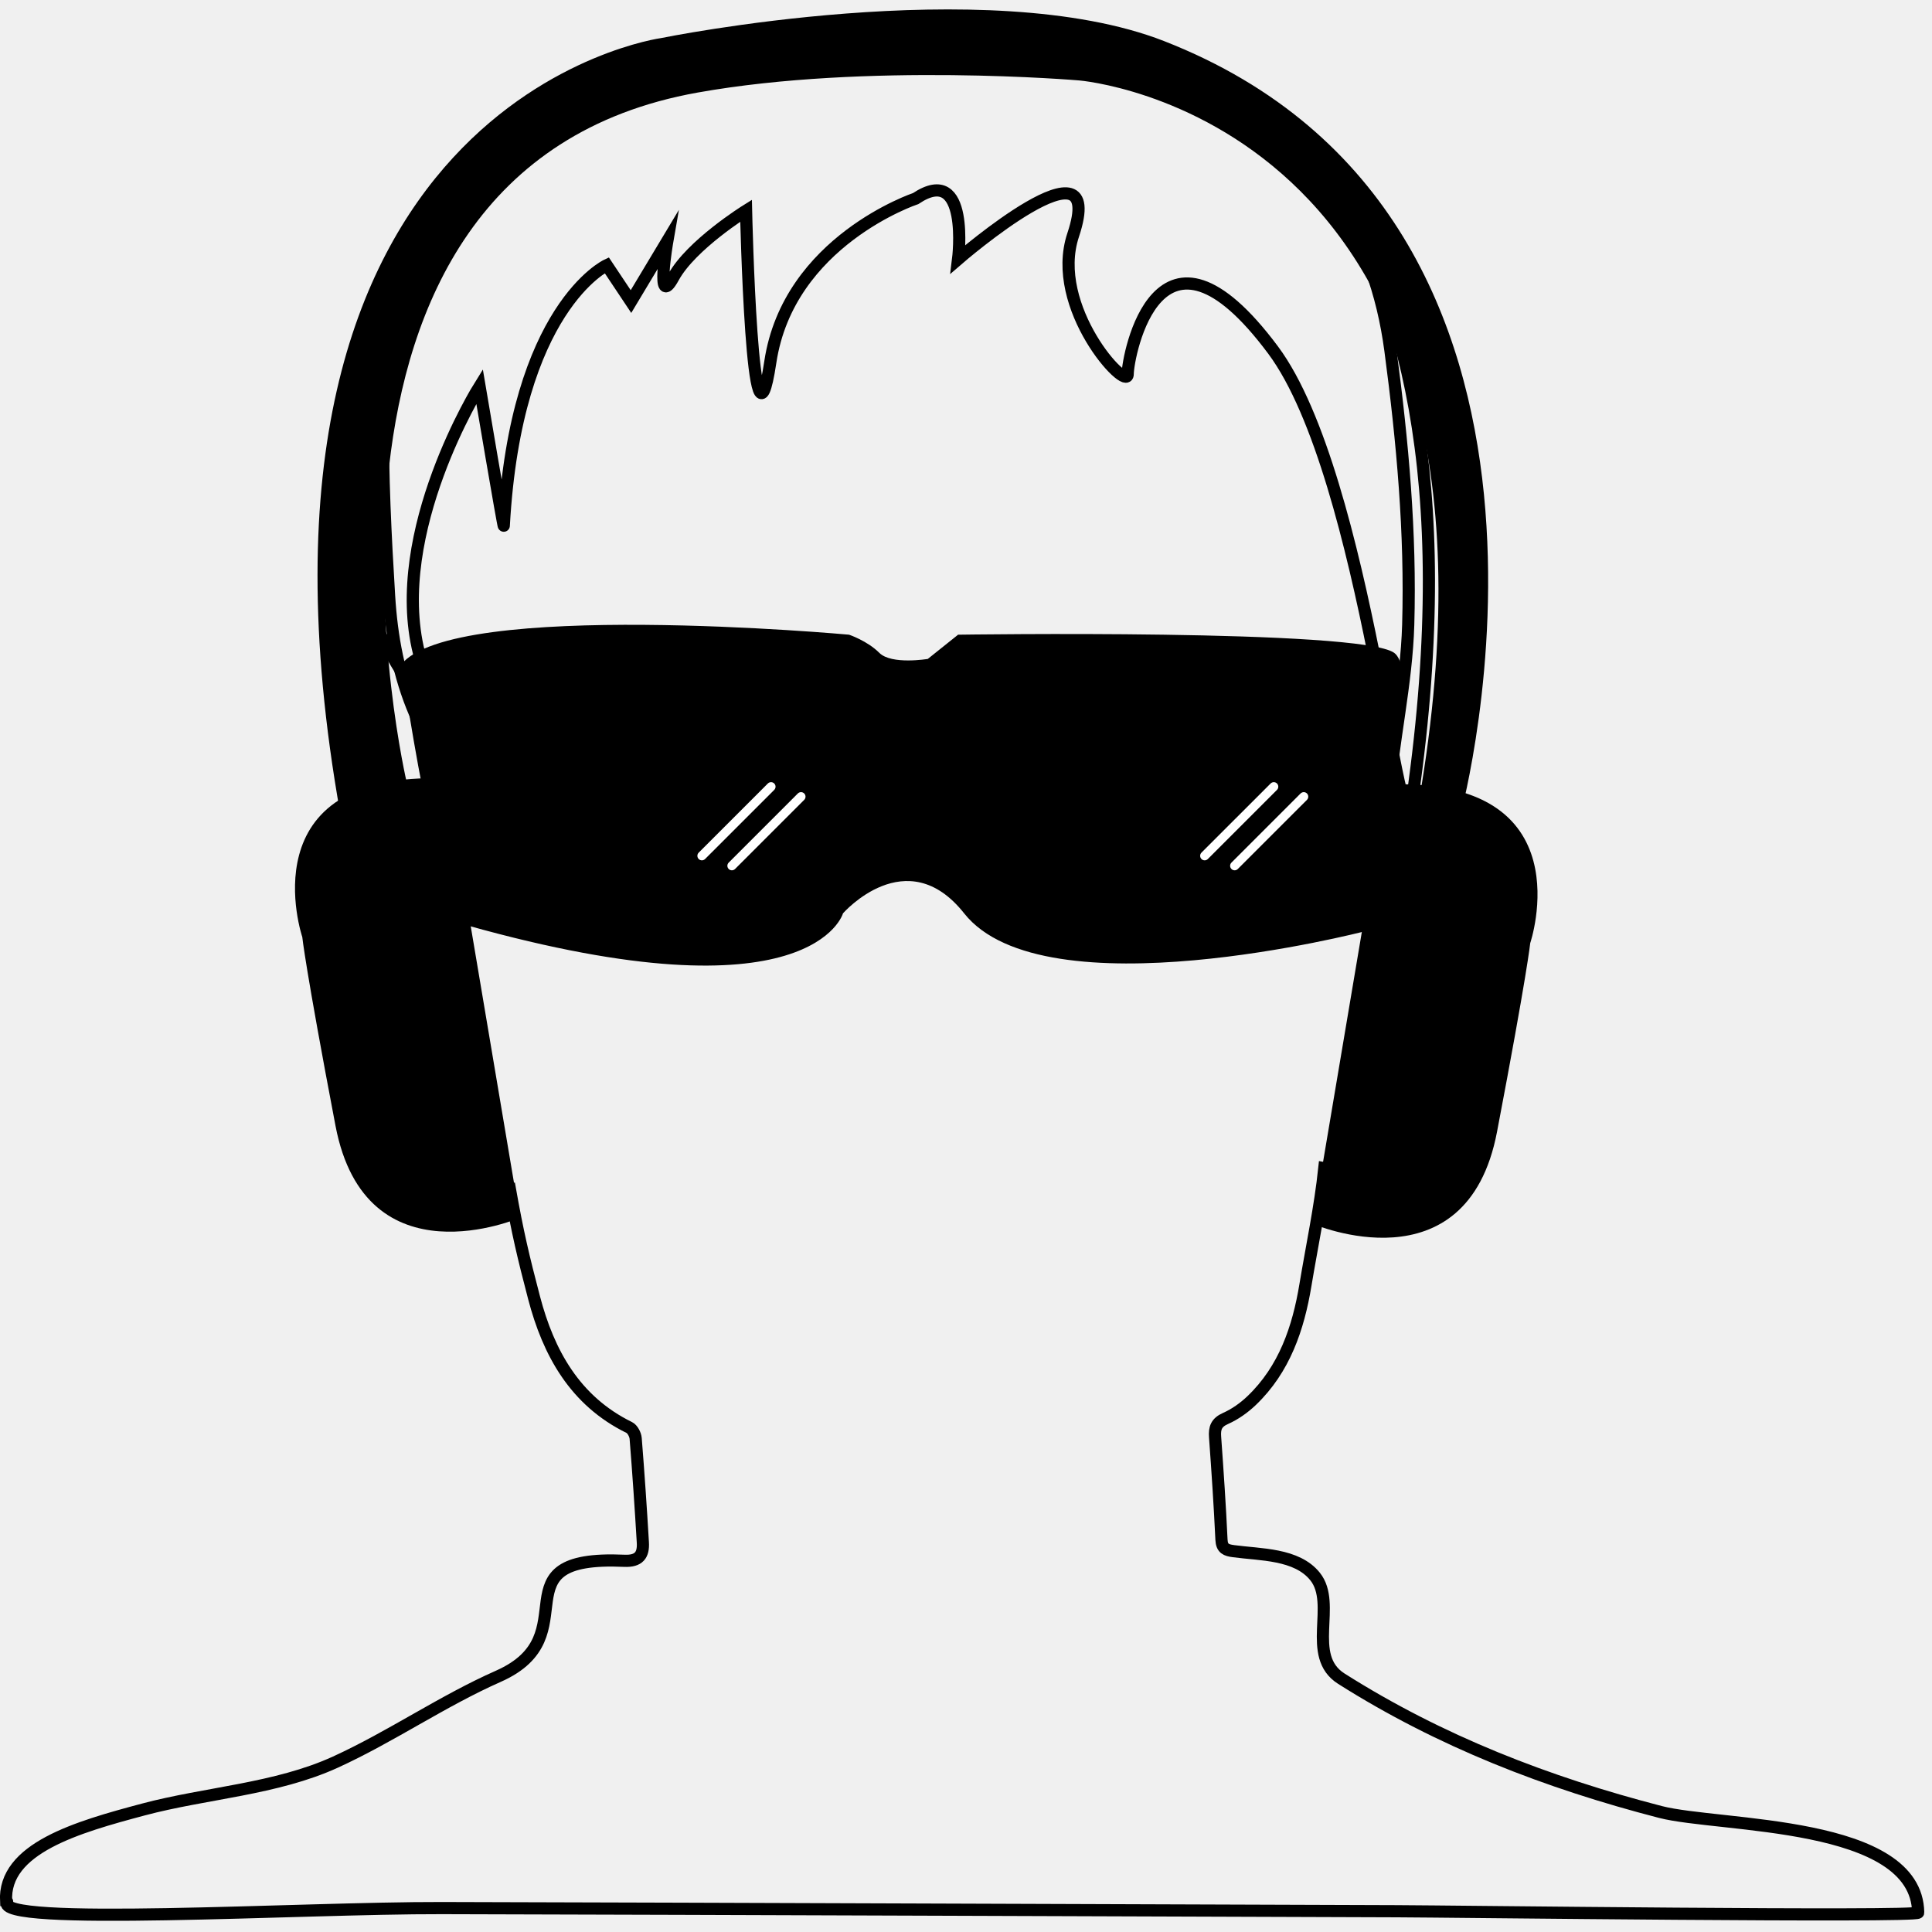
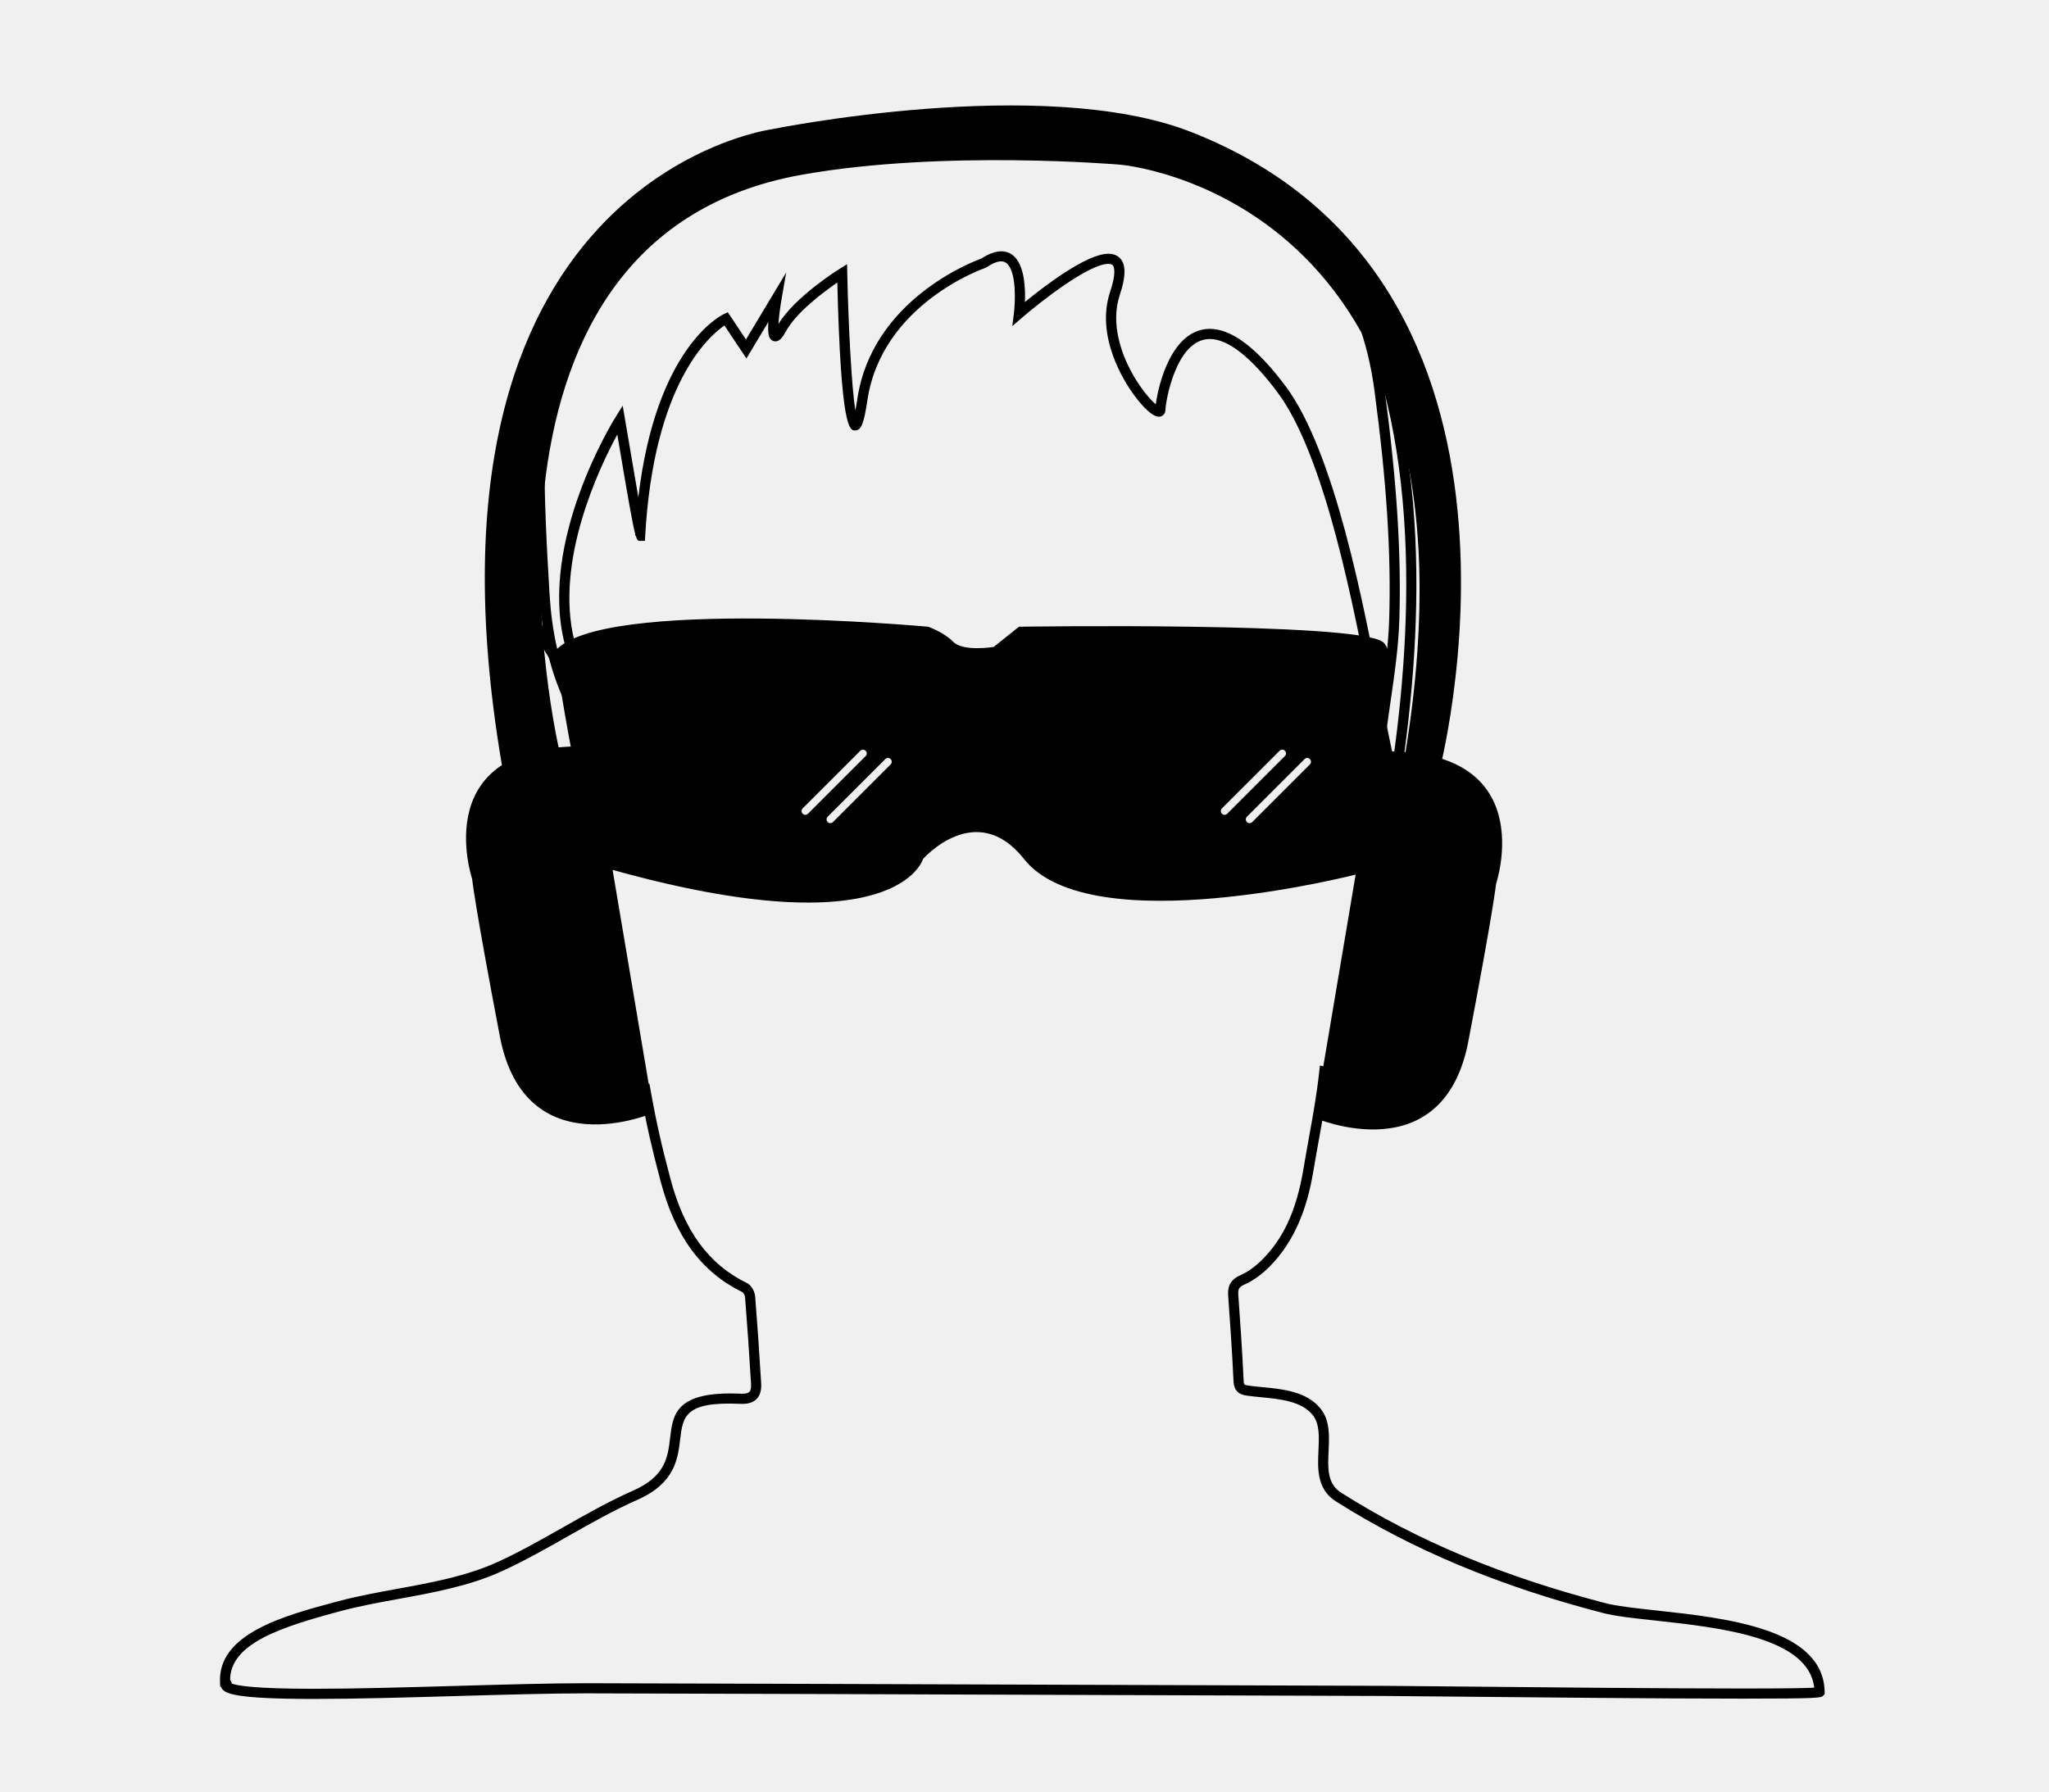
- <svg xmlns="http://www.w3.org/2000/svg" version="1.1" id="Layer_1" x="0px" y="0px" width="158.74px" height="158.74px" viewBox="0 0 158.74 158.74" enable-background="new 0 0 158.74 158.74" xml:space="preserve">
-   <path fill-rule="evenodd" clip-rule="evenodd" fill="none" stroke="#000000" stroke-miterlimit="10" d="M0.585,156.251  c0.015-0.026-0.057-0.016-0.084-0.024c-0.25-4.373,5.872-6.109,11.274-7.551c5.141-1.371,10.896-1.662,15.785-3.896  c4.578-2.091,8.78-5.016,13.39-7.053c7.599-3.371-0.458-9.976,10.345-9.487c1.204,0.055,1.585-0.481,1.524-1.51  c-0.169-2.849-0.362-5.697-0.59-8.542c-0.025-0.319-0.261-0.77-0.526-0.899c-4.474-2.192-6.64-6.15-7.822-10.661  c-0.887-3.377-1.357-5.377-1.989-8.939c-0.313,0.016-0.843-1.385-1.436-1.441c-2.041-0.193-3.524-1.309-4.276-3.15  c-0.586-1.436-1.11-2.996-1.185-4.523c-0.178-3.638-1.141-7.094-1.962-10.595c-0.678-2.885-0.877-5.75,1.08-8.31  c0.831-1.088,1.673-2.167,2.762-3.575c-0.734-1.997-1.631-4.792-2.783-7.478c-1.329-3.099-1.92-6.343-2.122-9.643  c-0.303-4.958-0.553-9.932-0.503-14.895c0.045-4.565,0.801-9.07,2.705-13.292c2.218-4.917,6.402-9.656,11.205-9.447  c1.312,0.057,5.028-3.548,6.16-4.31c3.493-2.351,7.51-3.439,11.587-4.182c9.502-1.73,18.962-1.56,28.284,1.168  c7.163,2.096,13.417,5.629,17.898,11.812c2.812,3.877,4.31,8.265,4.937,12.968c0.996,7.481,1.681,14.996,1.461,22.544  c-0.14,4.825-1.277,9.635-1.645,14.497c3.936,0.885,5.928,2.704,5.992,7.104c0.045,3.108-0.512,6.116-1.525,9.016  c-1.211,3.463-2.598,6.864-3.956,10.273c-0.239,0.602-0.687,1.131-1.091,1.652c-1.636,2.115-2.314,2.563-4.668,2.109  c-0.337,3.189-1.024,6.416-1.551,9.588c-0.586,3.541-1.723,6.927-4.431,9.508c-0.618,0.588-1.356,1.113-2.132,1.457  c-0.763,0.338-0.916,0.791-0.861,1.532c0.203,2.81,0.393,5.62,0.525,8.433c0.035,0.739,0.392,0.859,0.988,0.94  c2.207,0.3,5.203,0.203,6.705,2.086c1.818,2.278-0.795,6.52,2.152,8.39c8.115,5.143,16.916,8.547,26.213,10.952  c4.896,1.264,21.067,0.677,21.186,8.269c0.006,0.385-38.818-0.102-42.861-0.113c-26.149-0.081-52.298-0.193-78.447-0.258  C24.714,156.745-0.579,158.323,0.585,156.251z" />
-   <path fill-rule="evenodd" clip-rule="evenodd" d="M32.933,54.637c4.23-5.475,36.829-2.488,36.829-2.488s1.493,0.498,2.488,1.493  c0.996,0.995,3.981,0.498,3.981,0.498l2.489-1.991c0,0,33.096-0.498,35.833,1.493s-2.488,22.894-2.488,22.894  s-26.28,6.803-32.848-1.493c-4.728-5.972-9.954,0-9.954,0s-2.488,8.958-30.856,0.996c-2.489-0.498-5.475-21.898-5.475-21.898" />
-   <path fill-rule="evenodd" clip-rule="evenodd" fill="#FFFFFF" d="M104.922,64.374c-0.145-0.145-0.379-0.145-0.523,0l-5.682,5.681  c-0.145,0.145-0.145,0.38,0,0.525l0,0c0.145,0.145,0.379,0.145,0.524,0l5.681-5.681C105.066,64.753,105.066,64.518,104.922,64.374  L104.922,64.374z" />
-   <path fill-rule="evenodd" clip-rule="evenodd" fill="#FFFFFF" d="M107.385,65.194c-0.145-0.145-0.379-0.145-0.524,0l-5.681,5.681  c-0.145,0.145-0.145,0.379,0,0.524l0,0c0.145,0.145,0.38,0.145,0.523,0l5.682-5.681C107.529,65.574,107.529,65.339,107.385,65.194  L107.385,65.194z" />
-   <path fill-rule="evenodd" clip-rule="evenodd" fill="#FFFFFF" d="M63.613,64.374c-0.145-0.145-0.379-0.145-0.524,0l-5.681,5.681  c-0.145,0.145-0.145,0.38,0,0.525l0,0c0.145,0.145,0.379,0.145,0.524,0l5.681-5.681C63.759,64.753,63.759,64.518,63.613,64.374  L63.613,64.374z" />
-   <path fill-rule="evenodd" clip-rule="evenodd" fill="#FFFFFF" d="M66.077,65.194c-0.145-0.145-0.38-0.145-0.524,0l-5.681,5.681  c-0.145,0.145-0.145,0.379,0,0.524l0,0c0.144,0.145,0.379,0.145,0.524,0l5.681-5.681C66.221,65.574,66.221,65.339,66.077,65.194  L66.077,65.194z" />
-   <path fill-rule="evenodd" clip-rule="evenodd" fill="none" stroke="#000000" stroke-miterlimit="10" d="M75.236,16.315  c0,0-10.452,3.484-11.945,13.438c-1.493,9.954-1.991-12.442-1.991-12.442s-4.523,2.817-5.972,5.475  c-1.493,2.737-0.498-2.986-0.498-2.986l-2.986,4.977l-1.991-2.986c0,0-7.465,3.484-8.461,21.401  c-0.014,0.249-1.991-11.447-1.991-11.447s-7.465,11.944-4.977,21.898c2.489,9.954-4.479-3.981-4.479-3.981  S26.462,16.813,48.858,7.854s47.778-2.986,47.778-2.986s27.049,7.251,19.41,60.718c-0.996,6.968-3.664-26.384-11.447-36.829  c-9.456-12.691-11.944,0.498-11.944,1.991s-6.47-5.475-4.479-11.447c2.902-8.706-9.455,1.991-9.455,1.991  S79.715,13.329,75.236,16.315z" />
+ <svg xmlns="http://www.w3.org/2000/svg" version="1.1" id="Layer_1" x="0px" y="0px" width="423px" height="370px" viewBox="0 0 423 370" enable-background="new 0 0 423 370" xml:space="preserve">
+   <path d="M64.755,350.823c-16.342,0-18.359-1.109-19.023-2.245c-0.05-0.084-0.091-0.174-0.123-0.262l-0.14-0.043l-0.042-0.732  c-0.584-10.23,13.268-13.926,24.398-16.893c3.942-1.052,8.111-1.815,12.144-2.552c7.054-1.289,14.348-2.621,20.764-5.553  c4.594-2.098,9.1-4.655,13.458-7.127c4.705-2.67,9.569-5.431,14.609-7.656c6.599-2.927,7.076-6.937,7.536-10.812  c0.572-4.819,1.06-9.765,14.609-9.154l0.294,0.006c0.73,0,1.229-0.135,1.479-0.403c0.266-0.28,0.375-0.839,0.328-1.657  c-0.378-6.376-0.783-12.224-1.236-17.877c-0.031-0.383-0.354-0.931-0.524-1.029c-8.533-4.182-13.917-11.495-16.937-23.011  c-1.802-6.862-2.788-10.999-4.098-18.32c-0.359-0.293-0.662-0.738-1.005-1.244c-0.291-0.426-0.894-1.312-1.189-1.412  c-4.579-0.434-8.071-3.008-9.801-7.243c-1.099-2.692-2.384-6.24-2.559-9.823c-0.311-6.343-1.815-12.573-3.27-18.601  c-0.274-1.134-0.548-2.271-0.815-3.409c-1.34-5.705-2.097-12.338,2.449-18.287c1.197-1.566,2.405-3.125,3.784-4.903l1.653-2.134  c-0.382-1.053-0.784-2.2-1.21-3.414c-1.26-3.593-2.689-7.667-4.4-11.656c-2.569-5.988-4.05-12.71-4.529-20.553  c-0.612-10.013-1.162-20.733-1.056-31.282c0.106-10.664,1.99-19.912,5.759-28.271c4.34-9.623,13.408-20.878,24.478-20.409  c1.624,0,6.437-4.057,9.022-6.235c1.408-1.187,2.52-2.124,3.252-2.617c7.949-5.351,16.935-7.513,24.675-8.923  c21.025-3.828,41.056-2.997,59.743,2.472c16.938,4.957,29.387,13.18,38.056,25.138c5.646,7.787,9.091,16.83,10.533,27.648  c2.525,18.965,3.471,33.585,3.069,47.404c-0.165,5.747-1.013,11.557-1.829,17.174c-0.589,4.048-1.199,8.226-1.549,12.357  c8.723,2.196,12.356,6.793,12.487,15.68c0.093,6.334-1.002,12.812-3.255,19.25c-2.2,6.293-4.715,12.583-7.144,18.664l-1.16,2.905  c-0.495,1.244-1.319,2.296-2.117,3.313l-0.313,0.402c-2.815,3.639-4.508,5.16-7.703,5.16c-0.588,0-1.234-0.053-1.987-0.163  c-0.507,4.321-1.297,8.698-2.062,12.939c-0.368,2.042-0.736,4.076-1.072,6.102c-0.957,5.79-2.995,14.218-9.594,20.506  c-1.465,1.396-3.112,2.521-4.764,3.253c-1.047,0.465-1.28,0.893-1.185,2.178c0.381,5.263,0.809,11.48,1.101,17.694  c0.037,0.757,0.072,0.833,1.167,0.982c0.828,0.11,1.712,0.196,2.621,0.286c4.338,0.418,9.254,0.896,12.104,4.469  c1.936,2.423,1.788,5.606,1.646,8.684c-0.17,3.652-0.317,6.806,2.606,8.661c15.589,9.881,33.456,17.345,54.623,22.82  c2.354,0.605,6.061,1.011,10.351,1.479c14.611,1.594,34.62,3.777,34.823,16.842l0.006,0.439l-0.313,0.325  c-0.438,0.442-0.602,0.61-16.727,0.61c-17.027,0-44.008-0.267-60.129-0.426c-6.851-0.067-11.9-0.119-13.692-0.123  c-21.654-0.067-43.306-0.143-64.96-0.221c-33.135-0.119-66.268-0.237-99.403-0.319h-0.655c-7.086,0-16.364,0.264-26.186,0.544  C84.22,350.516,73.462,350.823,64.755,350.823z M47.792,347.625c1.01,0.43,4.571,1.103,16.962,1.103  c8.676,0,19.42-0.307,29.811-0.605c9.839-0.278,19.131-0.544,26.247-0.544h0.661c33.135,0.081,66.27,0.2,99.405,0.318  c21.652,0.078,43.307,0.154,64.96,0.222c1.793,0.004,6.849,0.055,13.705,0.122c16.117,0.16,43.091,0.426,60.108,0.426  c9.631,0,13.431-0.086,14.882-0.168c-1.173-10.41-19.451-12.403-32.897-13.872c-4.371-0.475-8.146-0.888-10.648-1.532  c-21.382-5.531-39.444-13.081-55.22-23.078c-3.951-2.507-3.755-6.769-3.579-10.529c0.131-2.813,0.254-5.472-1.188-7.28  c-2.298-2.879-6.746-3.311-10.671-3.691c-0.935-0.09-1.846-0.178-2.7-0.295c-0.997-0.135-2.854-0.387-2.976-2.958  c-0.293-6.191-0.72-12.392-1.101-17.642c-0.11-1.519,0.09-3.208,2.427-4.244c1.435-0.636,2.875-1.624,4.168-2.854  c4.738-4.518,7.507-10.479,8.972-19.333c0.338-2.034,0.706-4.08,1.076-6.13c0.825-4.567,1.678-9.294,2.165-13.897l0.119-1.134  l1.121,0.215c1.123,0.217,1.984,0.317,2.707,0.317c2.313,0,3.482-1.031,6.046-4.348l0.321-0.412  c0.706-0.902,1.437-1.833,1.819-2.797l1.162-2.907c2.423-6.061,4.927-12.328,7.112-18.579c2.169-6.203,3.225-12.439,3.137-18.527  c-0.119-8.114-3.409-12.004-11.736-13.876l-0.885-0.198l0.068-0.902c0.339-4.494,0.998-9.018,1.635-13.392  c0.81-5.559,1.646-11.308,1.809-16.934c0.398-13.702-0.542-28.218-3.053-47.066c-1.394-10.464-4.715-19.197-10.153-26.694  c-8.385-11.569-20.471-19.535-36.946-24.357c-18.376-5.377-38.073-6.188-58.778-2.423c-7.528,1.372-16.251,3.466-23.88,8.601  c-0.639,0.431-1.767,1.381-3.072,2.48c-4.524,3.813-8.159,6.729-10.353,6.729c-0.311-0.011-0.511-0.016-0.709-0.016  c-9.76,0-17.885,10.338-21.878,19.19c-3.647,8.089-5.471,17.062-5.574,27.43c-0.106,10.483,0.443,21.159,1.052,31.135  c0.464,7.597,1.892,14.091,4.363,19.854c1.739,4.055,3.181,8.164,4.452,11.789c0.498,1.417,0.962,2.741,1.398,3.93l0.201,0.543  l-2.363,3.052c-1.376,1.774-2.581,3.329-3.775,4.892c-4.006,5.241-3.365,11.045-2.075,16.536c0.266,1.134,0.539,2.265,0.812,3.397  c1.478,6.122,3.006,12.448,3.326,18.989c0.16,3.266,1.369,6.597,2.405,9.134c1.441,3.53,4.238,5.588,8.089,5.954  c1.192,0.113,1.99,1.283,2.692,2.314c0.149,0.219,0.357,0.524,0.5,0.7h0.583l0.165,0.863c1.342,7.561,2.322,11.689,4.149,18.648  c2.854,10.885,7.887,17.769,15.838,21.662c0.943,0.464,1.608,1.786,1.685,2.743c0.455,5.668,0.859,11.528,1.238,17.916  c0.086,1.44-0.207,2.494-0.893,3.223c-0.672,0.714-1.655,1.06-3.004,1.06l-0.388-0.01c-11.418-0.516-11.869,2.55-12.435,7.309  c-0.479,4.043-1.078,9.07-8.769,12.481c-4.944,2.186-9.763,4.919-14.423,7.562c-4.397,2.496-8.943,5.074-13.621,7.21  c-6.653,3.041-14.077,4.397-21.258,5.709c-3.992,0.729-8.12,1.485-11.98,2.513c-12.456,3.325-22.783,6.699-22.86,14.184l0.347,0.663  L47.792,347.625z" />
  <g>
-     <path fill-rule="evenodd" clip-rule="evenodd" d="M113.937,64.458l-6.087,36.093c0,0,12.662,5.492,15.15-7.553   c2.487-13.045,2.729-15.509,2.729-15.509S130.348,63.829,113.937,64.458z" />
+     <path d="M114.425,134.628c0.036-0.046,0.092-0.087,0.13-0.133c-0.083-0.573-0.13-0.91-0.13-0.91V134.628z" />
+     <path d="M285.439,132.543c-5.735-4.171-75.079-3.128-75.079-3.128l-5.214,4.171c0,0-6.256,1.042-8.342-1.042   c-2.086-2.086-5.213-3.128-5.213-3.128s-67.729-6.201-77.035,5.081c0.91,6.293,6.561,44.017,11.34,44.972   c59.438,16.684,64.651-2.086,64.651-2.086s10.95-12.513,20.856,0c13.76,17.382,68.823,3.128,68.823,3.128   S291.174,136.714,285.439,132.543z M166.805,168.03c-0.304,0.303-0.795,0.303-1.099,0c-0.303-0.304-0.303-0.796,0-1.1   l11.903-11.902c0.304-0.304,0.795-0.304,1.098,0c0.305,0.303,0.305,0.795,0,1.099L166.805,168.03z M183.868,157.846l-11.903,11.903   c-0.303,0.304-0.796,0.304-1.098,0c-0.304-0.304-0.304-0.795,0-1.099l11.902-11.903c0.303-0.304,0.795-0.304,1.099,0   C184.172,157.051,184.172,157.542,183.868,157.846z M252.257,168.03c-0.304-0.304-0.304-0.796,0-1.1l11.904-11.902   c0.303-0.304,0.794-0.304,1.097,0c0.303,0.303,0.303,0.795,0,1.099l-11.902,11.903C253.051,168.333,252.56,168.333,252.257,168.03z    M270.418,157.846l-11.904,11.903c-0.301,0.304-0.794,0.304-1.097,0s-0.303-0.795,0-1.099l11.902-11.903   c0.305-0.304,0.796-0.304,1.099,0S270.721,157.542,270.418,157.846z" />
+   </g>
+   <path d="M287.883,160.604c-1.547,0-1.949-1.37-4.77-16.209c-3.562-18.757-9.526-50.152-19.372-63.365  c-5.375-7.214-10.206-11.027-13.971-11.027c-7.051,0-9.167,13.153-9.167,14.572c0,0.969-0.691,1.476-1.375,1.476  c-1.757,0-4.464-3.565-5.252-4.658c-1.898-2.635-7.861-11.949-4.8-21.133c1.284-3.851,0.841-5.075,0.589-5.422  c-0.067-0.096-0.252-0.35-0.943-0.35c-4.094,0-14.223,7.989-17.777,11.066l-2.062,1.784l0.336-2.706  c0.261-2.099,0.544-7.992-1.252-10.026c-0.93-1.054-2.37-0.772-4.427,0.6l-0.25,0.122c-0.213,0.072-21.329,7.359-24.322,27.317  c-0.734,4.893-1.28,6.232-2.541,6.236c-0.009,0-0.018,0-0.028,0c-1.1,0-2.897-0.259-3.641-30.54  c-2.767,1.9-8.445,6.117-10.591,10.051c-0.707,1.296-1.321,2.099-2.199,2.099h-0.001c-0.385,0-0.737-0.167-0.993-0.469  c-0.185-0.22-0.634-0.754-0.455-3.542l-4.525,7.54l-4.534-6.802c-3.091,2.088-14.611,11.938-16.365,43.485l-0.054,0.983  l-0.986,0.014c-0.375-0.014-0.587,0.001-0.923-1.104l-0.128-0.008c0.006-0.125,0.013-0.248,0.021-0.372  c-0.577-2.163-1.489-7.472-3.69-20.491c-3.694,6.8-12.967,26.162-8.868,42.564c1.606,6.421,1.238,7.603,0.722,8.263  c-0.275,0.353-0.669,0.548-1.11,0.548h-0.001c-1.813,0-5.497-5.528-10.949-16.431l-0.104-0.358  c-0.074-0.696-6.838-69.83,40.278-88.676c17.281-6.913,37.296-10.417,59.489-10.417c23.493,0,41.071,4.073,41.245,4.113  c0.626,0.168,14.716,4.113,26.962,22.029c20.303,29.703,19.094,74.232,14.505,106.357  C289.43,158.937,289.181,160.546,287.883,160.604z M249.771,67.908c4.516,0,9.782,3.994,15.652,11.871  c10.133,13.599,16.152,45.292,19.749,64.226c0.93,4.89,1.823,9.595,2.509,12.352c4.401-31.597,5.39-74.834-14.208-103.663  c-11.802-17.36-25.707-21.293-25.847-21.331c-0.141-0.033-17.498-4.05-40.733-4.05c-21.925,0-41.679,3.455-58.712,10.268  c-44.483,17.794-39.35,82.381-38.99,86.325c2.938,5.856,6.617,12.323,8.422,14.447c-0.069-0.895-0.325-2.545-1.077-5.556  c-5.262-21.045,9.907-45.654,10.556-46.691l1.461-2.338l0.46,2.719c0.837,4.955,1.918,11.303,2.767,16.21  c3.644-30.94,17.043-37.554,17.656-37.84l0.815-0.381l3.751,5.629l8.3-13.832l-0.963,5.541c-0.299,1.719-0.546,3.677-0.637,5.1  c3.369-5.588,12.221-11.141,12.606-11.381l1.56-0.972l0.041,1.838c0.249,11.228,0.897,23.373,1.667,28.4  c0.126-0.63,0.267-1.436,0.42-2.462c3.055-20.365,23.69-28.26,25.593-28.945c3.01-1.97,5.46-1.969,7.05-0.169  c1.868,2.118,2.057,6.373,1.954,9.139c3.968-3.249,12.717-9.966,17.229-9.966c1.459,0,2.242,0.663,2.644,1.219  c0.997,1.382,0.9,3.706-0.301,7.311c-2.005,6.013,0.53,12.31,2.218,15.529c1.858,3.542,4.031,6.032,5.22,7.035  C239.115,79.522,241.87,67.908,249.771,67.908z" />
+   <g>
+     <path fill-rule="evenodd" clip-rule="evenodd" d="M284.145,155.205l-12.753,75.623c0,0,26.53,11.507,31.743-15.825   c5.212-27.332,5.717-32.495,5.717-32.495S318.531,153.886,284.145,155.205z" />
    <g>
-       <path fill-rule="evenodd" clip-rule="evenodd" d="M36.629,63.96l6.087,36.093c0,0-12.662,5.491-15.15-7.554    c-2.488-13.045-2.729-15.509-2.729-15.509S20.217,63.331,36.629,63.96z" />
-       <path fill-rule="evenodd" clip-rule="evenodd" d="M33.43,64.342c0,0-11.873-50.351,23.889-56.737    C71.254,5.117,88.674,6.61,88.674,6.61s37.078,2.986,28.119,57.981c-0.66,4.051,3.235,2.239,3.235,2.239    s13.188-48.773-24.387-63.456C81.047-2.327,54.333,3.126,54.333,3.126S17.504,8.103,27.956,66.831" />
+       <path fill-rule="evenodd" clip-rule="evenodd" d="M122.17,154.162l12.753,75.623c0,0-26.53,11.506-31.743-15.826    c-5.212-27.332-5.717-32.495-5.717-32.495S87.783,152.844,122.17,154.162z" />
+       <path fill-rule="evenodd" clip-rule="evenodd" d="M115.467,154.962c0,0-24.876-105.496,50.053-118.876    c29.197-5.213,65.694-2.085,65.694-2.085s77.687,6.256,58.916,121.482c-1.383,8.487,6.778,4.692,6.778,4.692    s27.633-102.191-51.095-132.953c-30.579-11.947-86.551-0.521-86.551-0.521s-77.165,10.427-55.266,133.474" />
    </g>
  </g>
</svg>
